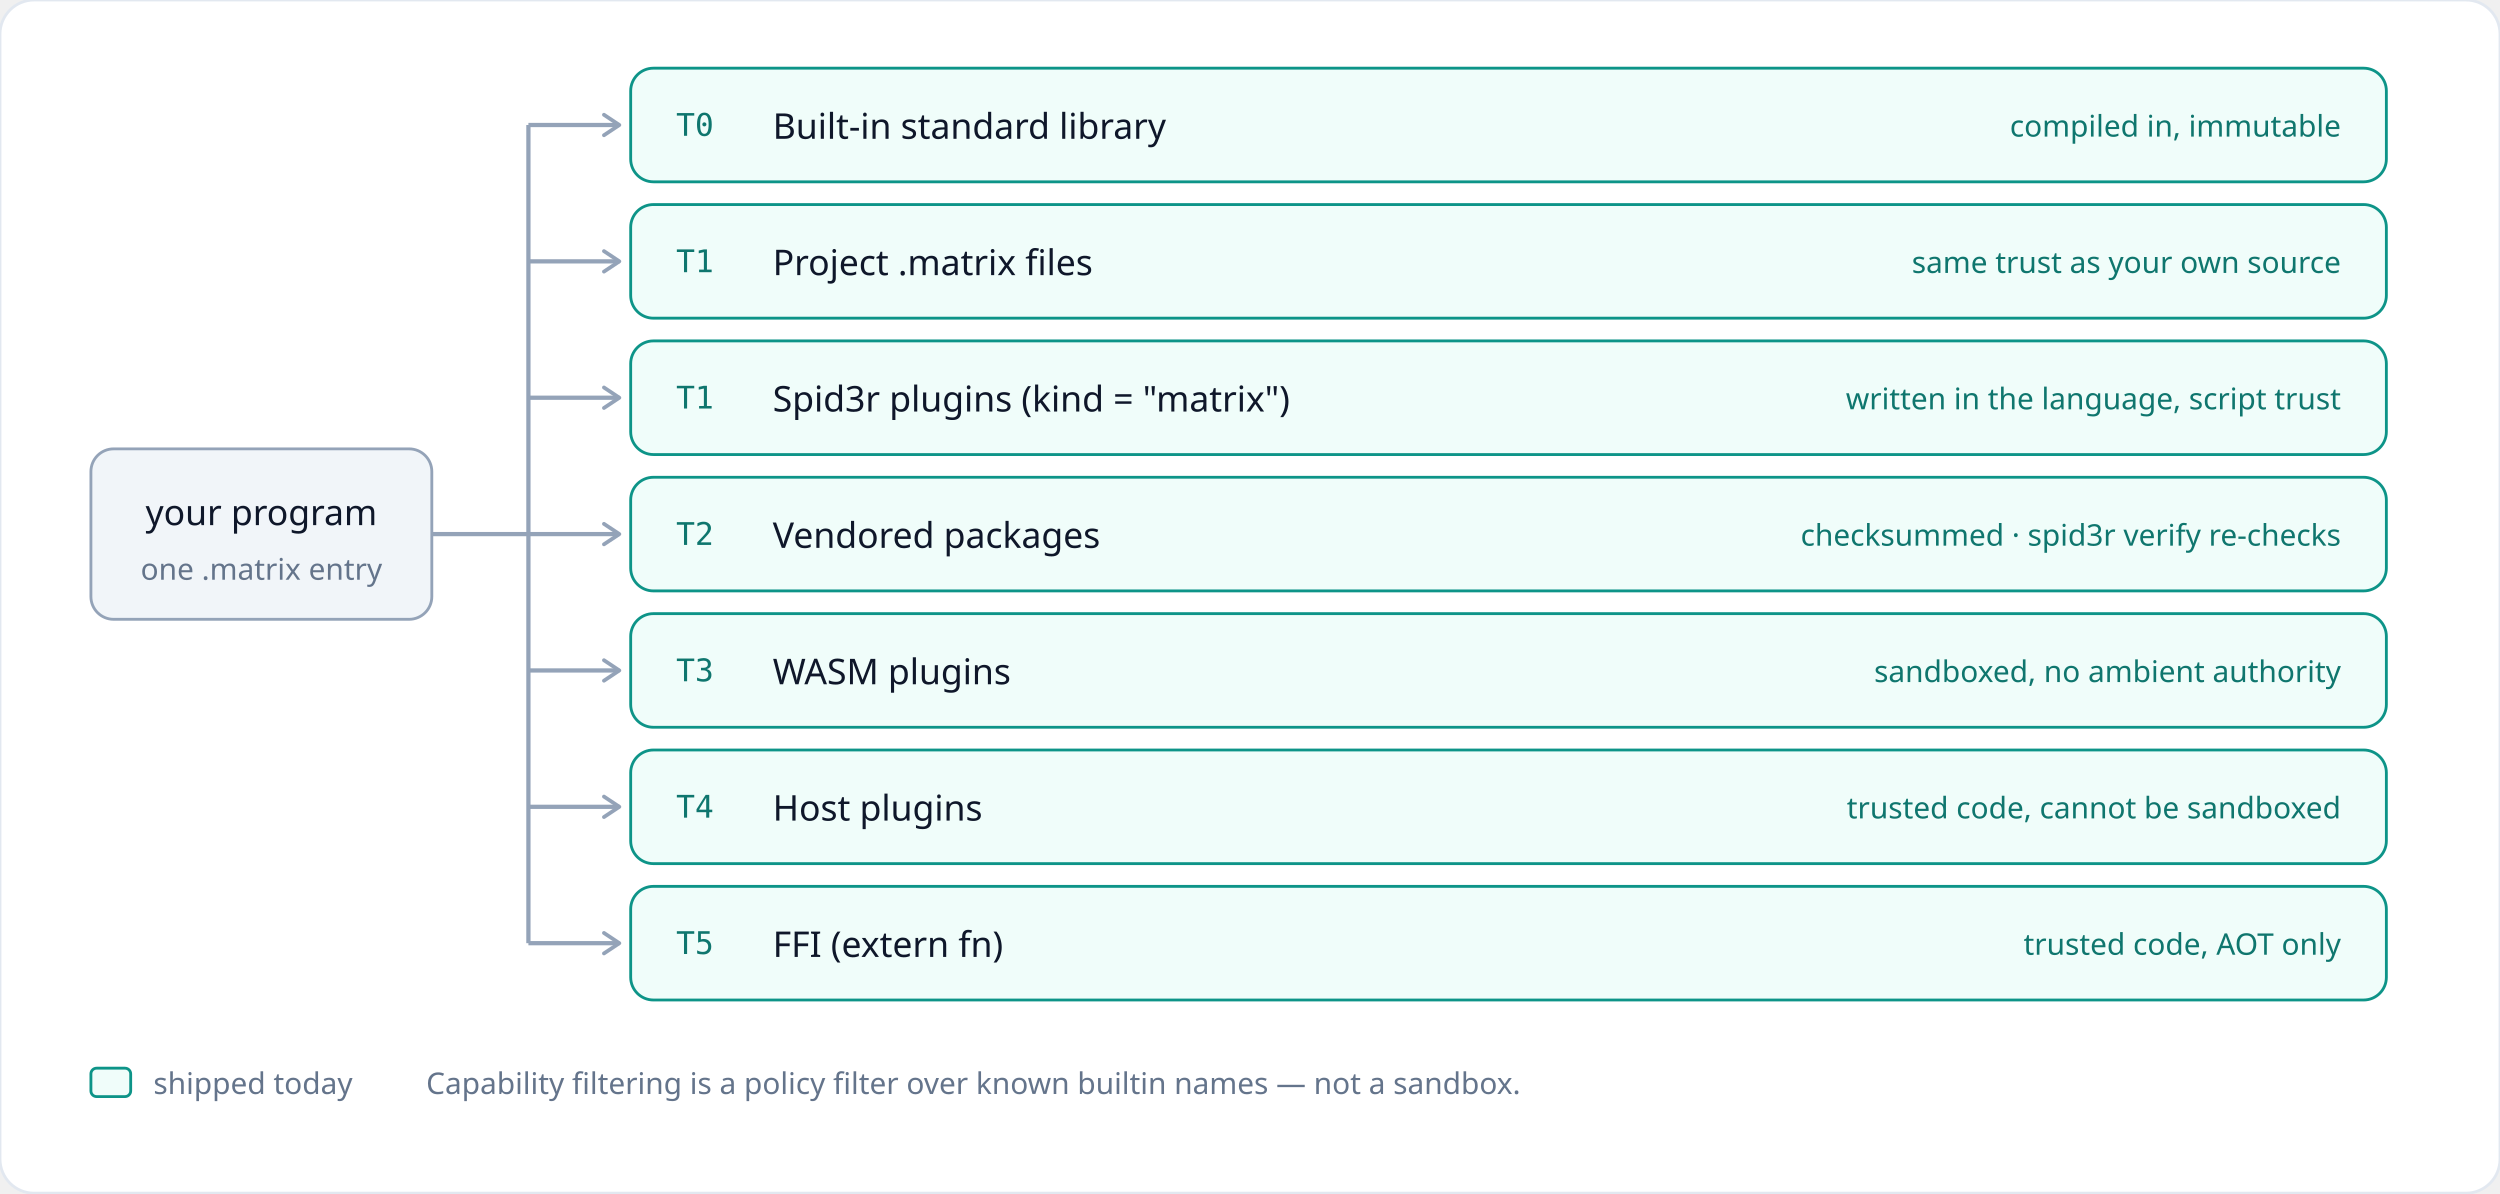
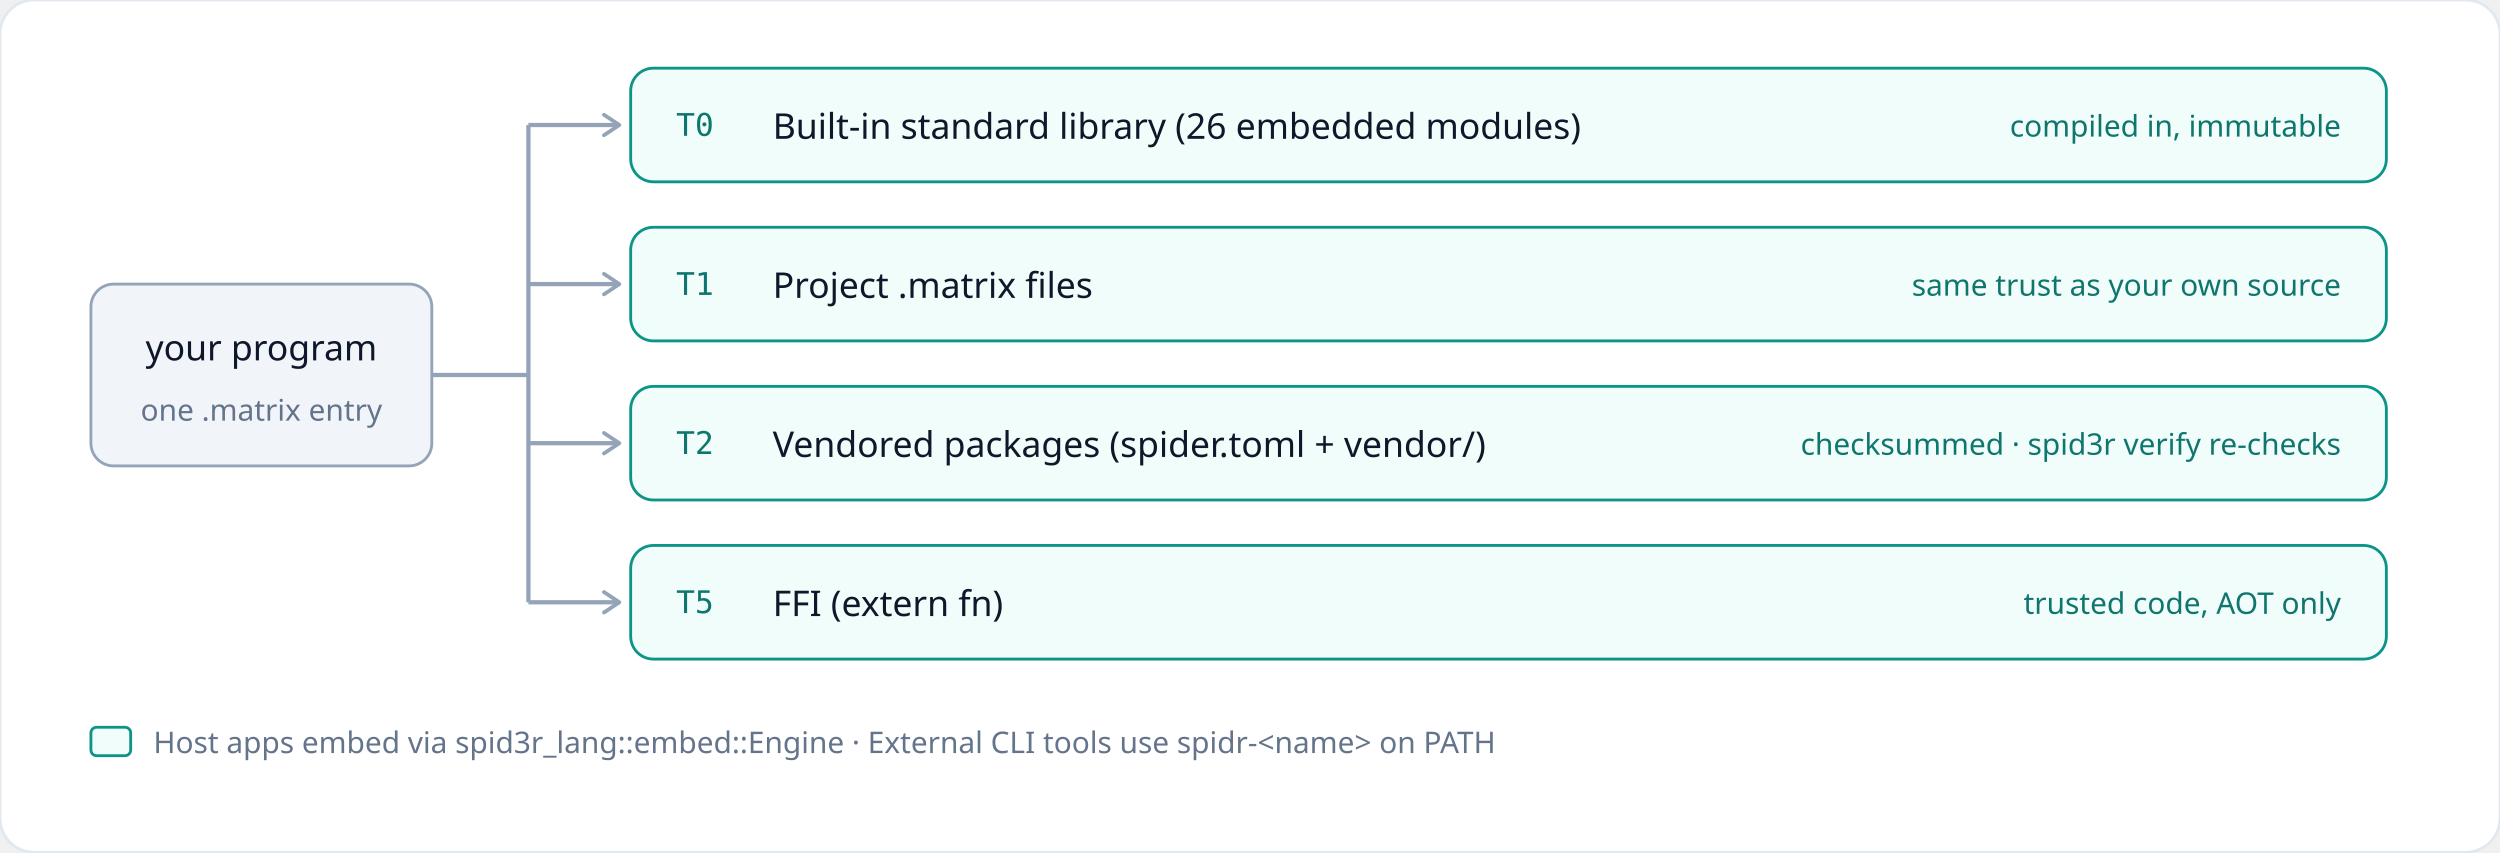
- <svg xmlns="http://www.w3.org/2000/svg" viewBox="0 0 880 420" width="880" height="420" role="img">
+ <svg xmlns="http://www.w3.org/2000/svg" viewBox="0 0 880 300" width="880" height="300" role="img">
  <defs>
    <marker id="ec" viewBox="0 0 10 10" refX="8" refY="5" markerWidth="6" markerHeight="6" orient="auto-start-reverse">
      <path d="M2 1L8 5L2 9" fill="none" stroke="#94A3B8" stroke-width="1.5" stroke-linecap="round" stroke-linejoin="round" />
    </marker>
  </defs>
-   <rect x="0" y="0" width="880" height="420" rx="12" fill="#FFFFFF" stroke="#E2E8F0" stroke-width="1" />
-   <rect x="32" y="158" width="120" height="60" rx="8" fill="#F1F5F9" stroke="#94A3B8" stroke-width="1" />
-   <text x="92" y="180" text-anchor="middle" dominant-baseline="central" font-family="ui-sans-serif, system-ui, sans-serif" font-size="12.5" fill="#0F172A">your program</text>
-   <text x="92" y="200" text-anchor="middle" dominant-baseline="central" font-family="ui-sans-serif, system-ui, sans-serif" font-size="10.5" fill="#64748B">one .matrix entry</text>
-   <path d="M152 188 L186 188" fill="none" stroke="#94A3B8" stroke-width="1.5" />
-   <path d="M186 44 L186 332" fill="none" stroke="#94A3B8" stroke-width="1.5" />
+   <rect x="0" y="0" width="880" height="300" rx="12" fill="#FFFFFF" stroke="#E2E8F0" stroke-width="1" />
+   <rect x="32" y="100" width="120" height="64" rx="8" fill="#F1F5F9" stroke="#94A3B8" stroke-width="1" />
+   <text x="92" y="122" text-anchor="middle" dominant-baseline="central" font-family="ui-sans-serif, system-ui, sans-serif" font-size="12.5" fill="#0F172A">your program</text>
+   <text x="92" y="144" text-anchor="middle" dominant-baseline="central" font-family="ui-sans-serif, system-ui, sans-serif" font-size="10.5" fill="#64748B">one .matrix entry</text>
+   <path d="M152 132 L186 132" fill="none" stroke="#94A3B8" stroke-width="1.5" />
+   <path d="M186 44 L186 212" fill="none" stroke="#94A3B8" stroke-width="1.5" />
  <path d="M186 44 L218 44" fill="none" stroke="#94A3B8" stroke-width="1.5" marker-end="url(#ec)" />
-   <path d="M186 92 L218 92" fill="none" stroke="#94A3B8" stroke-width="1.5" marker-end="url(#ec)" />
-   <path d="M186 140 L218 140" fill="none" stroke="#94A3B8" stroke-width="1.5" marker-end="url(#ec)" />
-   <path d="M186 188 L218 188" fill="none" stroke="#94A3B8" stroke-width="1.5" marker-end="url(#ec)" />
-   <path d="M186 236 L218 236" fill="none" stroke="#94A3B8" stroke-width="1.5" marker-end="url(#ec)" />
-   <path d="M186 284 L218 284" fill="none" stroke="#94A3B8" stroke-width="1.5" marker-end="url(#ec)" />
-   <path d="M186 332 L218 332" fill="none" stroke="#94A3B8" stroke-width="1.5" marker-end="url(#ec)" />
+   <path d="M186 100 L218 100" fill="none" stroke="#94A3B8" stroke-width="1.5" marker-end="url(#ec)" />
+   <path d="M186 156 L218 156" fill="none" stroke="#94A3B8" stroke-width="1.5" marker-end="url(#ec)" />
+   <path d="M186 212 L218 212" fill="none" stroke="#94A3B8" stroke-width="1.5" marker-end="url(#ec)" />
  <rect x="222" y="24" width="618" height="40" rx="8" fill="#F0FDFA" stroke="#0D9488" stroke-width="1" />
  <text x="238" y="44" dominant-baseline="central" font-family="ui-monospace, SFMono-Regular, Menlo, Consolas, monospace" font-size="11" fill="#0F766E">T0</text>
-   <text x="272" y="44" dominant-baseline="central" font-family="ui-sans-serif, system-ui, sans-serif" font-size="12.5" fill="#0F172A">Built-in standard library</text>
+   <text x="272" y="44" dominant-baseline="central" font-family="ui-sans-serif, system-ui, sans-serif" font-size="12.5" fill="#0F172A">Built-in standard library (26 embedded modules)</text>
  <text x="824" y="44" text-anchor="end" dominant-baseline="central" font-family="ui-sans-serif, system-ui, sans-serif" font-size="10.5" fill="#0F766E">compiled in, immutable</text>
-   <rect x="222" y="72" width="618" height="40" rx="8" fill="#F0FDFA" stroke="#0D9488" stroke-width="1" />
-   <text x="238" y="92" dominant-baseline="central" font-family="ui-monospace, SFMono-Regular, Menlo, Consolas, monospace" font-size="11" fill="#0F766E">T1</text>
-   <text x="272" y="92" dominant-baseline="central" font-family="ui-sans-serif, system-ui, sans-serif" font-size="12.5" fill="#0F172A">Project .matrix files</text>
-   <text x="824" y="92" text-anchor="end" dominant-baseline="central" font-family="ui-sans-serif, system-ui, sans-serif" font-size="10.5" fill="#0F766E">same trust as your own source</text>
-   <rect x="222" y="120" width="618" height="40" rx="8" fill="#F0FDFA" stroke="#0D9488" stroke-width="1" />
-   <text x="238" y="140" dominant-baseline="central" font-family="ui-monospace, SFMono-Regular, Menlo, Consolas, monospace" font-size="11" fill="#0F766E">T1</text>
-   <text x="272" y="140" dominant-baseline="central" font-family="ui-sans-serif, system-ui, sans-serif" font-size="12.5" fill="#0F172A">Spid3r plugins (kind = "matrix")</text>
-   <text x="824" y="140" text-anchor="end" dominant-baseline="central" font-family="ui-sans-serif, system-ui, sans-serif" font-size="10.5" fill="#0F766E">written in the language, script trust</text>
-   <rect x="222" y="168" width="618" height="40" rx="8" fill="#F0FDFA" stroke="#0D9488" stroke-width="1" />
-   <text x="238" y="188" dominant-baseline="central" font-family="ui-monospace, SFMono-Regular, Menlo, Consolas, monospace" font-size="11" fill="#0F766E">T2</text>
-   <text x="272" y="188" dominant-baseline="central" font-family="ui-sans-serif, system-ui, sans-serif" font-size="12.5" fill="#0F172A">Vendored packages</text>
-   <text x="824" y="188" text-anchor="end" dominant-baseline="central" font-family="ui-sans-serif, system-ui, sans-serif" font-size="10.5" fill="#0F766E">checksummed · spid3r verify re-checks</text>
-   <rect x="222" y="216" width="618" height="40" rx="8" fill="#F0FDFA" stroke="#0D9488" stroke-width="1" />
-   <text x="238" y="236" dominant-baseline="central" font-family="ui-monospace, SFMono-Regular, Menlo, Consolas, monospace" font-size="11" fill="#0F766E">T3</text>
-   <text x="272" y="236" dominant-baseline="central" font-family="ui-sans-serif, system-ui, sans-serif" font-size="12.5" fill="#0F172A">WASM plugins</text>
-   <text x="824" y="236" text-anchor="end" dominant-baseline="central" font-family="ui-sans-serif, system-ui, sans-serif" font-size="10.5" fill="#0F766E">sandboxed, no ambient authority</text>
-   <rect x="222" y="264" width="618" height="40" rx="8" fill="#F0FDFA" stroke="#0D9488" stroke-width="1" />
-   <text x="238" y="284" dominant-baseline="central" font-family="ui-monospace, SFMono-Regular, Menlo, Consolas, monospace" font-size="11" fill="#0F766E">T4</text>
-   <text x="272" y="284" dominant-baseline="central" font-family="ui-sans-serif, system-ui, sans-serif" font-size="12.5" fill="#0F172A">Host plugins</text>
-   <text x="824" y="284" text-anchor="end" dominant-baseline="central" font-family="ui-sans-serif, system-ui, sans-serif" font-size="10.5" fill="#0F766E">trusted code, cannot be sandboxed</text>
-   <rect x="222" y="312" width="618" height="40" rx="8" fill="#F0FDFA" stroke="#0D9488" stroke-width="1" />
-   <text x="238" y="332" dominant-baseline="central" font-family="ui-monospace, SFMono-Regular, Menlo, Consolas, monospace" font-size="11" fill="#0F766E">T5</text>
-   <text x="272" y="332" dominant-baseline="central" font-family="ui-sans-serif, system-ui, sans-serif" font-size="12.5" fill="#0F172A">FFI (extern fn)</text>
-   <text x="824" y="332" text-anchor="end" dominant-baseline="central" font-family="ui-sans-serif, system-ui, sans-serif" font-size="10.5" fill="#0F766E">trusted code, AOT only</text>
-   <rect x="32" y="376" width="14" height="10" rx="2" fill="#F0FDFA" stroke="#0D9488" stroke-width="1" />
-   <text x="54" y="381" dominant-baseline="central" font-family="ui-sans-serif, system-ui, sans-serif" font-size="10.5" fill="#64748B">shipped today</text>
-   <text x="150" y="381" dominant-baseline="central" font-family="ui-sans-serif, system-ui, sans-serif" font-size="10.5" fill="#64748B">Capability filtering is a policy filter over known builtin names — not a sandbox.</text>
+   <rect x="222" y="80" width="618" height="40" rx="8" fill="#F0FDFA" stroke="#0D9488" stroke-width="1" />
+   <text x="238" y="100" dominant-baseline="central" font-family="ui-monospace, SFMono-Regular, Menlo, Consolas, monospace" font-size="11" fill="#0F766E">T1</text>
+   <text x="272" y="100" dominant-baseline="central" font-family="ui-sans-serif, system-ui, sans-serif" font-size="12.5" fill="#0F172A">Project .matrix files</text>
+   <text x="824" y="100" text-anchor="end" dominant-baseline="central" font-family="ui-sans-serif, system-ui, sans-serif" font-size="10.5" fill="#0F766E">same trust as your own source</text>
+   <rect x="222" y="136" width="618" height="40" rx="8" fill="#F0FDFA" stroke="#0D9488" stroke-width="1" />
+   <text x="238" y="156" dominant-baseline="central" font-family="ui-monospace, SFMono-Regular, Menlo, Consolas, monospace" font-size="11" fill="#0F766E">T2</text>
+   <text x="272" y="156" dominant-baseline="central" font-family="ui-sans-serif, system-ui, sans-serif" font-size="12.5" fill="#0F172A">Vendored packages (spider.toml + vendor/)</text>
+   <text x="824" y="156" text-anchor="end" dominant-baseline="central" font-family="ui-sans-serif, system-ui, sans-serif" font-size="10.5" fill="#0F766E">checksummed · spid3r verify re-checks</text>
+   <rect x="222" y="192" width="618" height="40" rx="8" fill="#F0FDFA" stroke="#0D9488" stroke-width="1" />
+   <text x="238" y="212" dominant-baseline="central" font-family="ui-monospace, SFMono-Regular, Menlo, Consolas, monospace" font-size="11" fill="#0F766E">T5</text>
+   <text x="272" y="212" dominant-baseline="central" font-family="ui-sans-serif, system-ui, sans-serif" font-size="12.5" fill="#0F172A">FFI (extern fn)</text>
+   <text x="824" y="212" text-anchor="end" dominant-baseline="central" font-family="ui-sans-serif, system-ui, sans-serif" font-size="10.5" fill="#0F766E">trusted code, AOT only</text>
+   <rect x="32" y="256" width="14" height="10" rx="2" fill="#F0FDFA" stroke="#0D9488" stroke-width="1" />
+   <text x="54" y="261" dominant-baseline="central" font-family="ui-sans-serif, system-ui, sans-serif" font-size="10.5" fill="#64748B">Host apps embed via spid3r_lang::embed::Engine · External CLI tools use spidr-&lt;name&gt; on PATH</text>
</svg>
